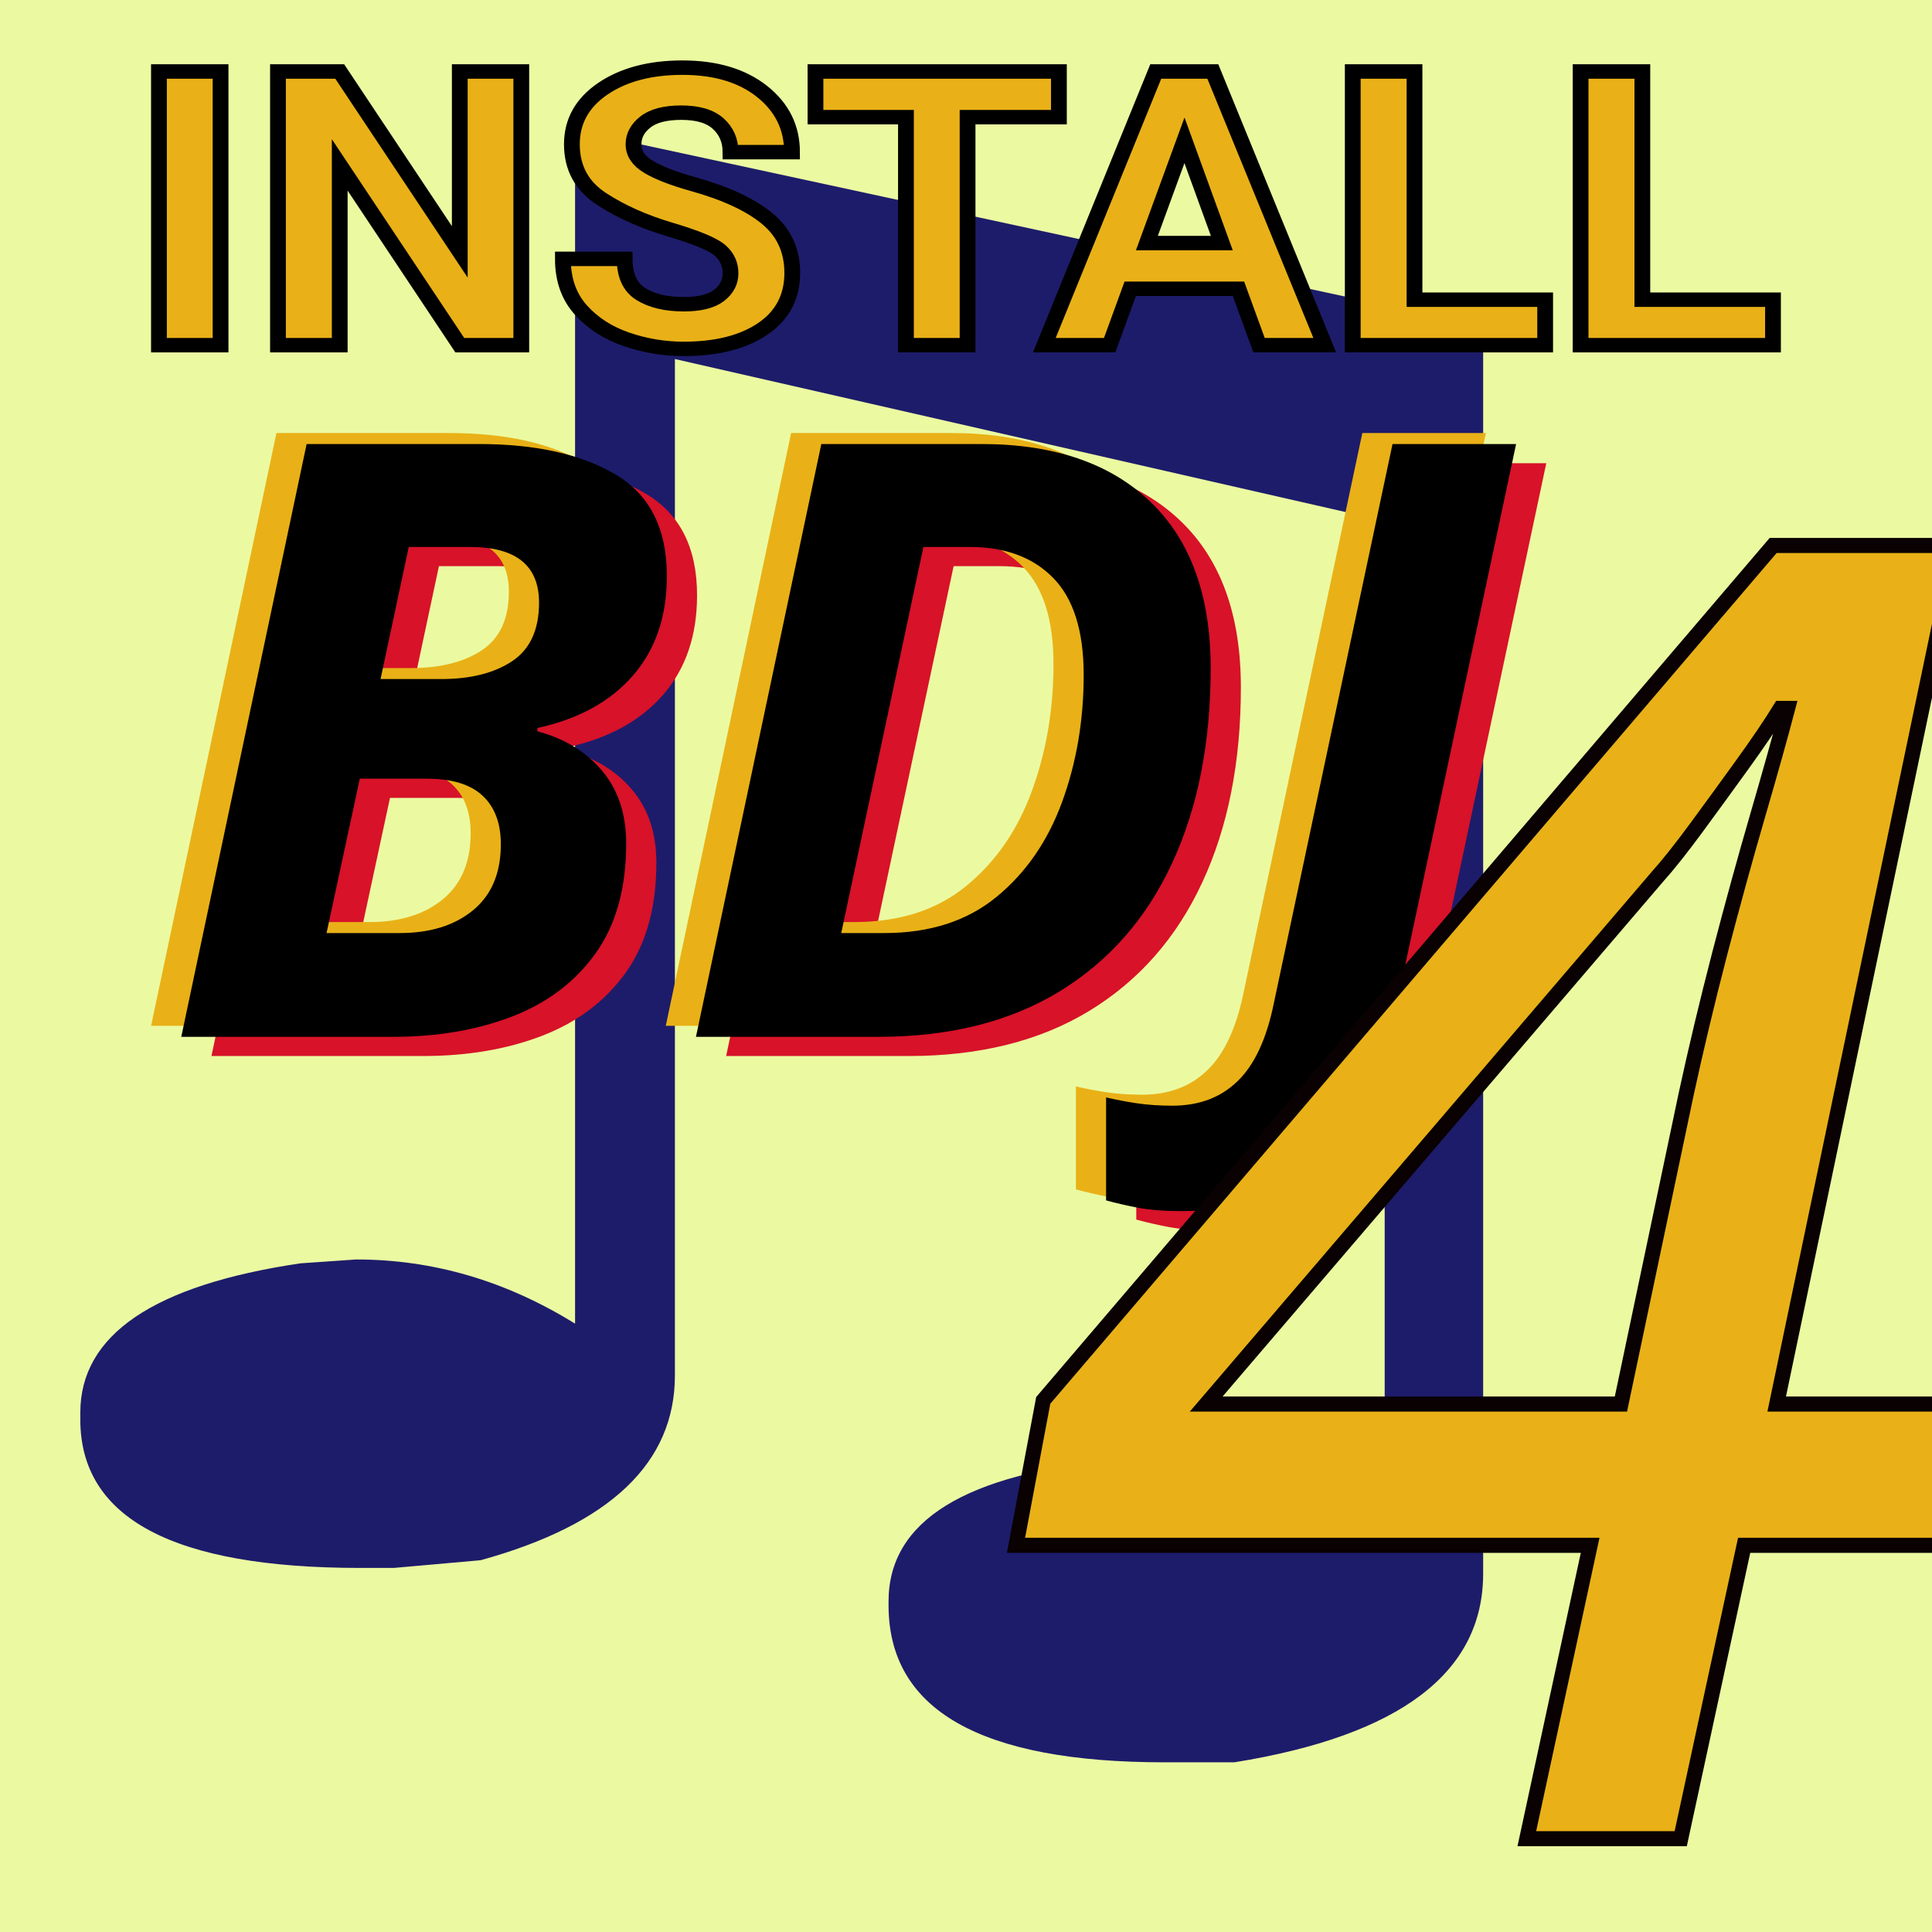
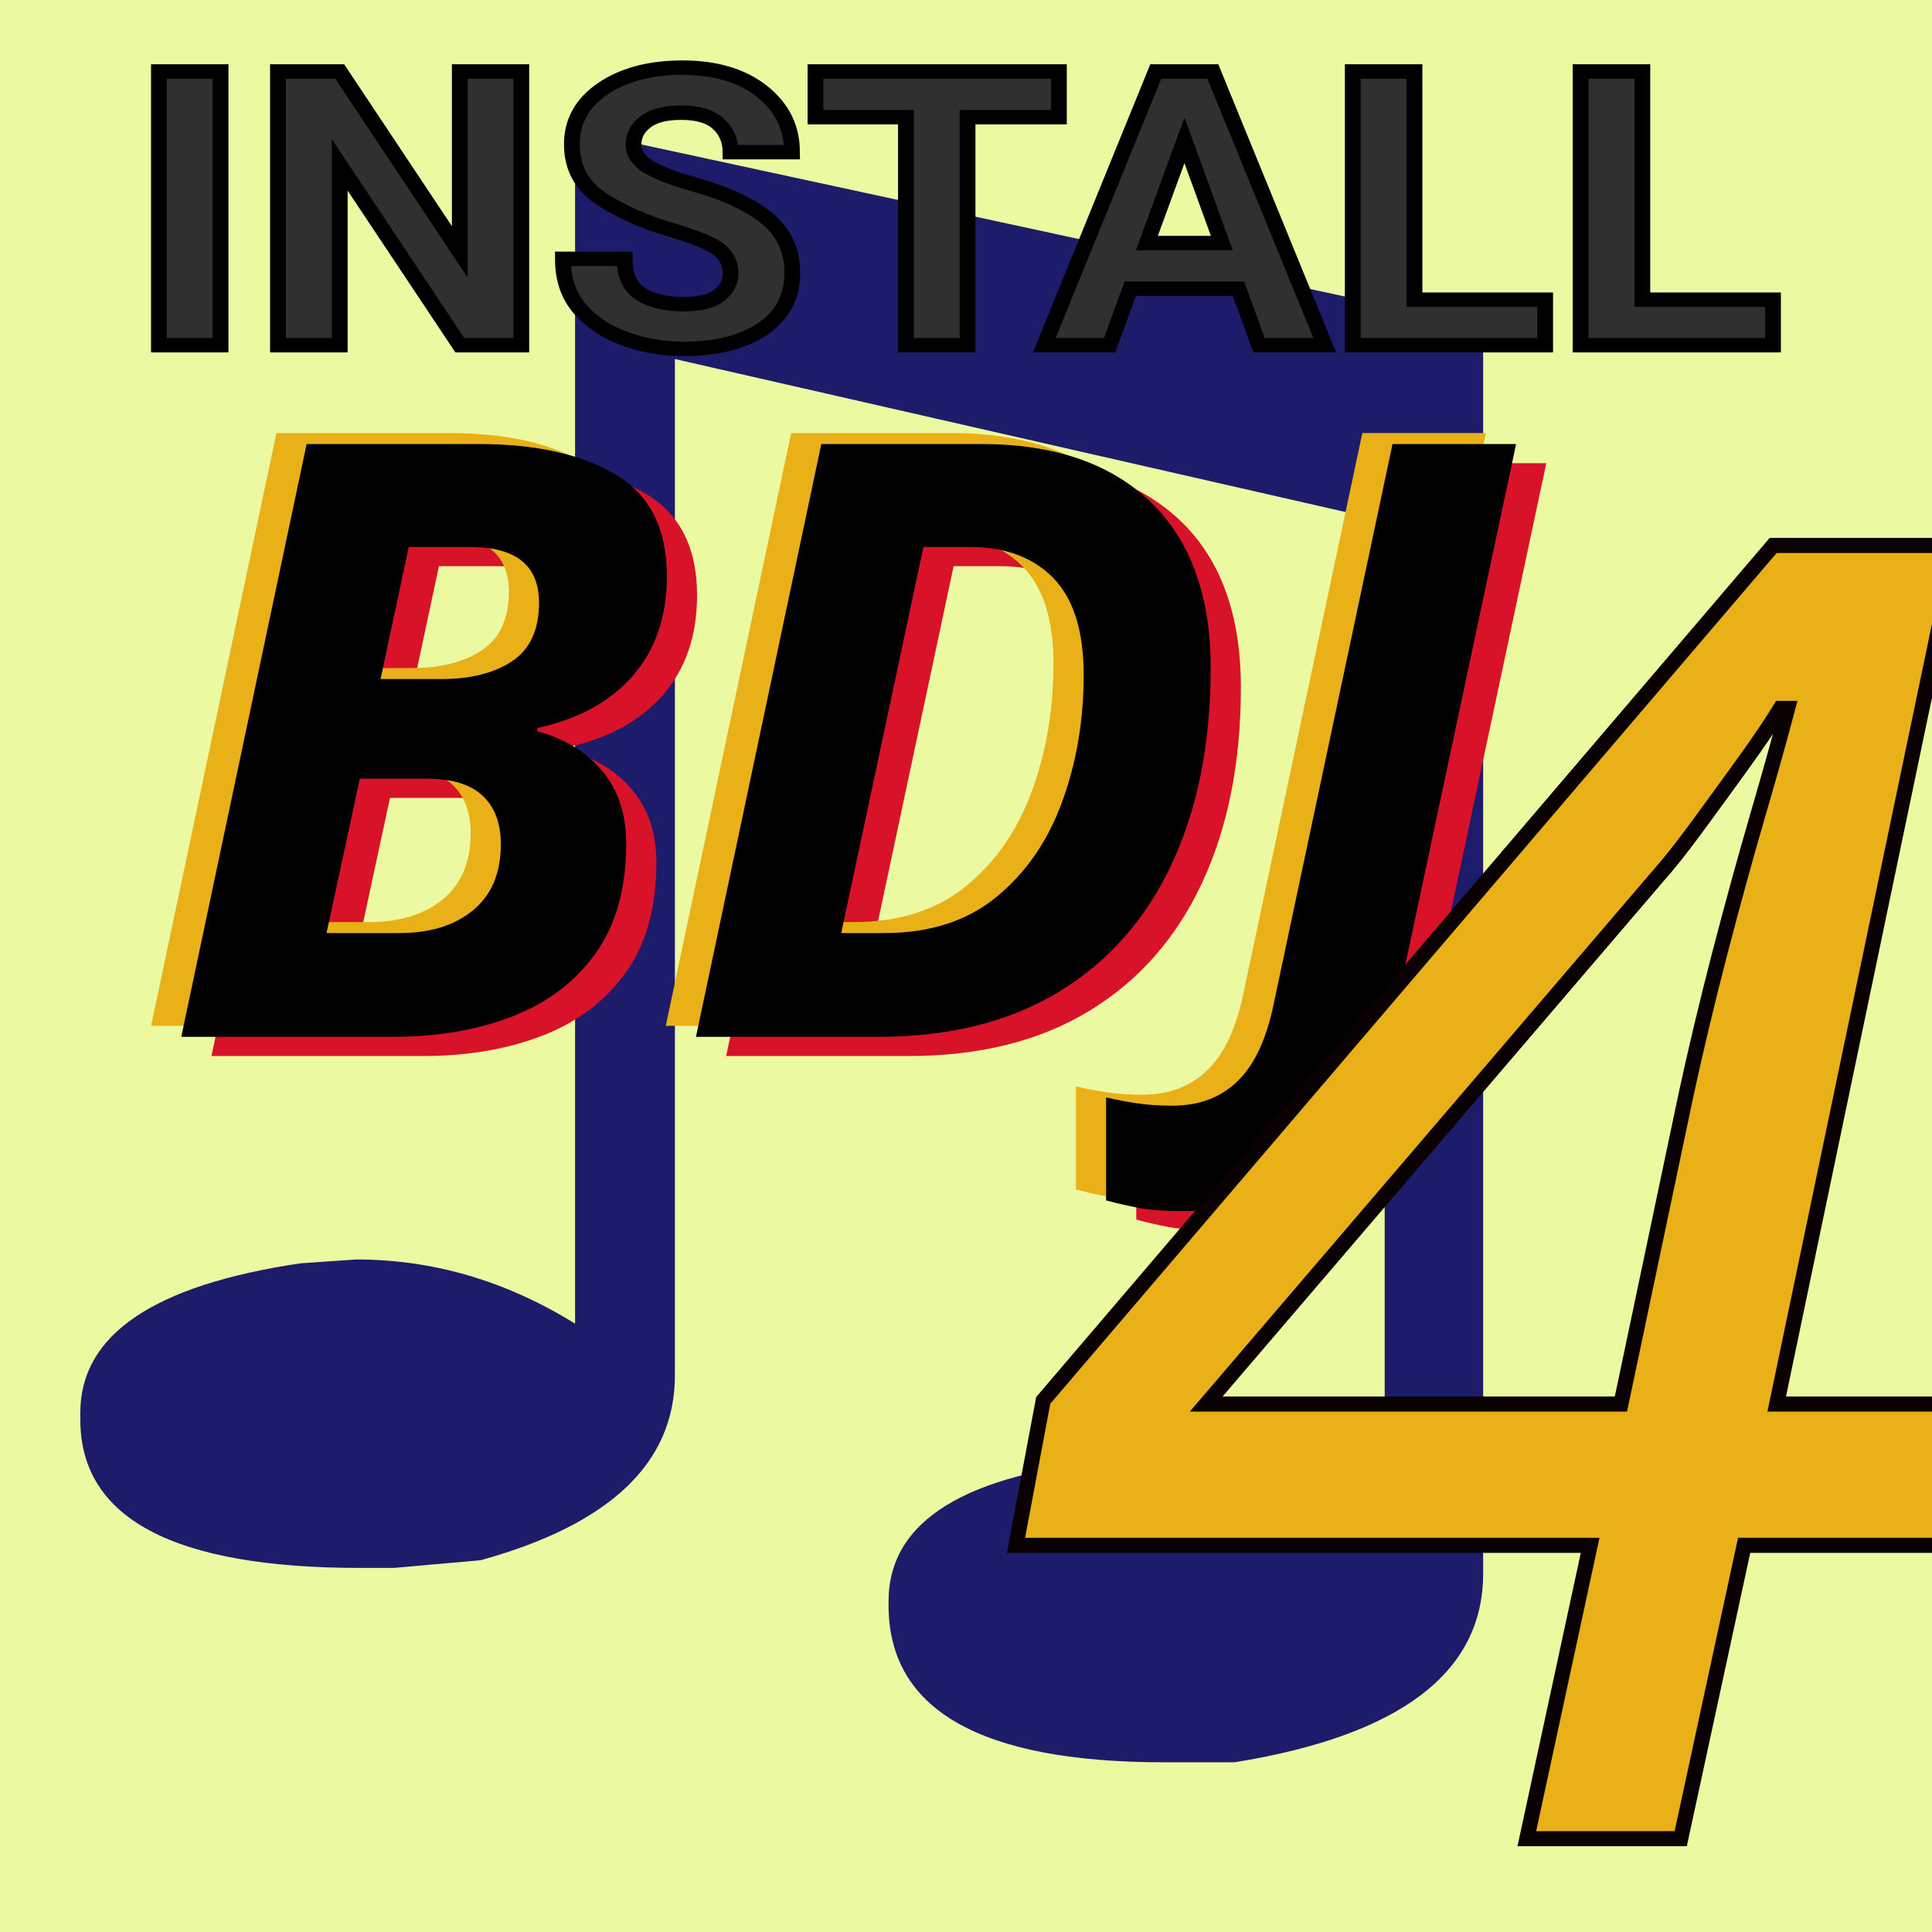
<svg xmlns="http://www.w3.org/2000/svg" width="256" height="256" id="svg4756" version="1.1" viewBox="0 0 256 256">
  <defs id="defs4758" />
  <g id="layer5" style="display:inline" transform="translate(-8.53334,-8.53334)">
    <rect style="opacity:1;fill:#e7f98b;fill-opacity:0.81;stroke:none;stroke-width:0;stroke-miterlimit:4;stroke-dasharray:none;stroke-opacity:1" id="rect4218" width="256" height="256" x="8.533" y="8.533" />
  </g>
  <g id="layer1" transform="translate(-8.53334,183.4667)" style="display:inline">
    <text xml:space="preserve" style="font-style:normal;font-variant:normal;font-weight:normal;font-stretch:normal;font-size:9.453px;line-height:0%;font-family:'Droid Serif';-inkscape-font-specification:'Droid Serif';text-align:start;letter-spacing:0px;word-spacing:0px;writing-mode:lr-tb;text-anchor:start;fill:#1d1c6b;fill-opacity:1;stroke:none;stroke-width:0.788px;stroke-linecap:butt;stroke-linejoin:miter;stroke-opacity:1" x="-39.013" y="27.359" id="text4173" transform="scale(1.162914,0.859909)">
      <tspan id="tspan4175" x="-39.013" y="27.359" style="font-style:normal;font-variant:normal;font-weight:normal;font-stretch:normal;font-size:302.285px;line-height:125%;font-family:'Droid Serif';-inkscape-font-specification:'Droid Serif';text-align:start;writing-mode:lr-tb;text-anchor:start;fill:#1d1c6b;fill-opacity:1;stroke-width:0.788px">♫</tspan>
    </text>
  </g>
  <g id="layer4" style="display:inline" transform="translate(-8.53334,-8.53334)">
    <g id="g39" transform="translate(5.517523,-12.83611)">
      <text id="text4150" y="161.295" x="28.175" style="font-style:normal;font-weight:normal;line-height:0%;font-family:sans-serif;letter-spacing:0px;word-spacing:0px;display:inline;fill:#d71229;fill-opacity:1;stroke:none;stroke-width:1px;stroke-linecap:butt;stroke-linejoin:miter;stroke-opacity:1" xml:space="preserve">
        <tspan style="font-style:italic;font-variant:normal;font-weight:bold;font-stretch:normal;font-size:110px;line-height:1.25;font-family:Kinnari;-inkscape-font-specification:'Kinnari Bold Italic';fill:#d71229;fill-opacity:1" y="161.295" x="28.175" id="tspan4152">BDJ</tspan>
      </text>
      <text id="text4150-7" y="157.295" x="20.175" style="font-style:normal;font-weight:normal;line-height:0%;font-family:sans-serif;letter-spacing:0px;word-spacing:0px;display:inline;fill:#e9b117;fill-opacity:1;stroke:none;stroke-width:1px;stroke-linecap:butt;stroke-linejoin:miter;stroke-opacity:1" xml:space="preserve">
        <tspan style="font-style:italic;font-variant:normal;font-weight:bold;font-stretch:normal;font-size:110px;line-height:1.25;font-family:Kinnari;-inkscape-font-specification:'Kinnari Bold Italic';fill:#e9b117;fill-opacity:1" y="157.295" x="20.175" id="tspan4152-5">BDJ</tspan>
      </text>
      <text id="text4150-6" y="158.755" x="24.175" style="font-style:normal;font-weight:normal;line-height:0%;font-family:sans-serif;letter-spacing:0px;word-spacing:0px;display:inline;fill:#000000;fill-opacity:1;stroke:none;stroke-width:1px;stroke-linecap:butt;stroke-linejoin:miter;stroke-opacity:1" xml:space="preserve">
        <tspan style="font-style:italic;font-variant:normal;font-weight:bold;font-stretch:normal;font-size:110px;line-height:1.25;font-family:Kinnari;-inkscape-font-specification:'Kinnari Bold Italic'" y="158.755" x="24.175" id="tspan4152-4">BDJ</tspan>
      </text>
    </g>
  </g>
  <g id="layer7">
    <text xml:space="preserve" style="font-style:normal;font-weight:normal;font-size:240px;line-height:1.25;font-family:sans-serif;letter-spacing:0px;word-spacing:0px;fill:#e9b117;fill-opacity:1;stroke:#090102;stroke-linecap:butt;stroke-opacity:1;stroke-width:2;stroke-miterlimit:4;stroke-dasharray:none" x="133.189" y="243.637" id="text67795">
      <tspan id="tspan67793" x="133.189" y="243.637" style="font-style:italic;font-variant:normal;font-weight:normal;font-stretch:normal;font-size:240px;font-family:'Chancery Uralic';-inkscape-font-specification:'Chancery Uralic Italic';fill:#e9b117;fill-opacity:1;stroke:#090102;stroke-linecap:butt;stroke-opacity:1;stroke-width:2;stroke-miterlimit:4;stroke-dasharray:none">4</tspan>
    </text>
  </g>
  <g id="layer6" style="display:inline" transform="translate(-8.53334,-8.53334)">
-     <text xml:space="preserve" style="font-style:normal;font-weight:normal;font-size:53.333px;line-height:0%;font-family:sans-serif;letter-spacing:0px;word-spacing:0px;fill:#e9b117;fill-opacity:1;stroke:#000000;stroke-width:2;stroke-linecap:butt;stroke-linejoin:miter;stroke-miterlimit:4;stroke-dasharray:none;stroke-opacity:1" x="24.436" y="56.727" id="text4153" transform="scale(1.045264,0.9566965)">
-       <tspan id="tspan4155" x="24.436" y="56.727" style="font-style:normal;font-variant:normal;font-weight:bold;font-stretch:normal;font-size:53.333px;line-height:1.25;font-family:Roboto;-inkscape-font-specification:'Roboto Bold';stroke:#000000;stroke-width:2;stroke-miterlimit:4;stroke-dasharray:none;stroke-opacity:1">INSTALL</tspan>
+     <text xml:space="preserve" style="font-style:normal;font-weight:normal;font-size:53.333px;line-height:0%;font-family:sans-serif;letter-spacing:0px;word-spacing:0px;fill:#303030;fill-opacity:1;stroke:#000000;stroke-width:2;stroke-linecap:butt;stroke-linejoin:miter;stroke-miterlimit:4;stroke-dasharray:none;stroke-opacity:1" x="24.436" y="56.727" id="text4153" transform="scale(1.045264,0.9566965)">
+       <tspan id="tspan4155" x="24.436" y="56.727" style="font-style:normal;font-variant:normal;font-weight:bold;font-stretch:normal;font-size:53.333px;line-height:1.25;font-family:Roboto;-inkscape-font-specification:'Roboto Bold';stroke:#000000;stroke-width:2;stroke-miterlimit:4;stroke-dasharray:none;stroke-opacity:1;fill:#303030;fill-opacity:1">INSTALL</tspan>
    </text>
  </g>
  <g id="g75574" style="display:none" transform="translate(-8.53334,-8.53334)">
    <text xml:space="preserve" style="font-style:normal;font-weight:normal;font-size:48px;line-height:0%;font-family:sans-serif;letter-spacing:0px;word-spacing:0px;fill:#e9b117;fill-opacity:1;stroke:#000000;stroke-width:2;stroke-linecap:butt;stroke-linejoin:miter;stroke-miterlimit:4;stroke-dasharray:none;stroke-opacity:1" x="17.547" y="56.727" id="text75572" transform="scale(1.045264,0.9566965)">
      <tspan id="tspan75570" x="17.547" y="56.727" style="font-style:normal;font-variant:normal;font-weight:bold;font-stretch:normal;font-size:48px;line-height:1.25;font-family:Roboto;-inkscape-font-specification:'Roboto Bold';stroke:#000000;stroke-width:2;stroke-miterlimit:4;stroke-dasharray:none;stroke-opacity:1">MARQUEE</tspan>
    </text>
  </g>
  <g id="g75580" style="display:none" transform="translate(-8.53334,-8.53334)">
    <text xml:space="preserve" style="font-style:normal;font-weight:normal;font-size:42.667px;line-height:0%;font-family:sans-serif;letter-spacing:0px;word-spacing:0px;fill:#e9b117;fill-opacity:1;stroke:#000000;stroke-width:2;stroke-linecap:butt;stroke-linejoin:miter;stroke-miterlimit:4;stroke-dasharray:none;stroke-opacity:1" x="14.308" y="56.727" id="text75578" transform="scale(1.045264,0.9566965)">
      <tspan id="tspan75576" x="14.308" y="56.727" style="font-style:normal;font-variant:normal;font-weight:bold;font-stretch:normal;font-size:42.667px;line-height:1.25;font-family:Roboto;-inkscape-font-specification:'Roboto Bold';stroke:#000000;stroke-width:2;stroke-miterlimit:4;stroke-dasharray:none;stroke-opacity:1">CONFIGURE</tspan>
    </text>
  </g>
  <g id="g40506" style="display:none" transform="translate(-8.53334,-8.53334)">
    <text xml:space="preserve" style="font-style:normal;font-weight:normal;font-size:53.333px;line-height:0%;font-family:sans-serif;letter-spacing:0px;word-spacing:0px;fill:#e9b117;fill-opacity:1;stroke:#000000;stroke-width:2;stroke-linecap:butt;stroke-linejoin:miter;stroke-miterlimit:4;stroke-dasharray:none;stroke-opacity:1" x="18.043" y="56.727" id="text40504" transform="scale(1.045264,0.9566965)">
      <tspan id="tspan40502" x="18.043" y="56.727" style="font-style:normal;font-variant:normal;font-weight:bold;font-stretch:normal;font-size:53.333px;line-height:1.25;font-family:Roboto;-inkscape-font-specification:'Roboto Bold';stroke:#000000;stroke-width:2;stroke-miterlimit:4;stroke-dasharray:none;stroke-opacity:1">MANAGE</tspan>
    </text>
  </g>
</svg>
